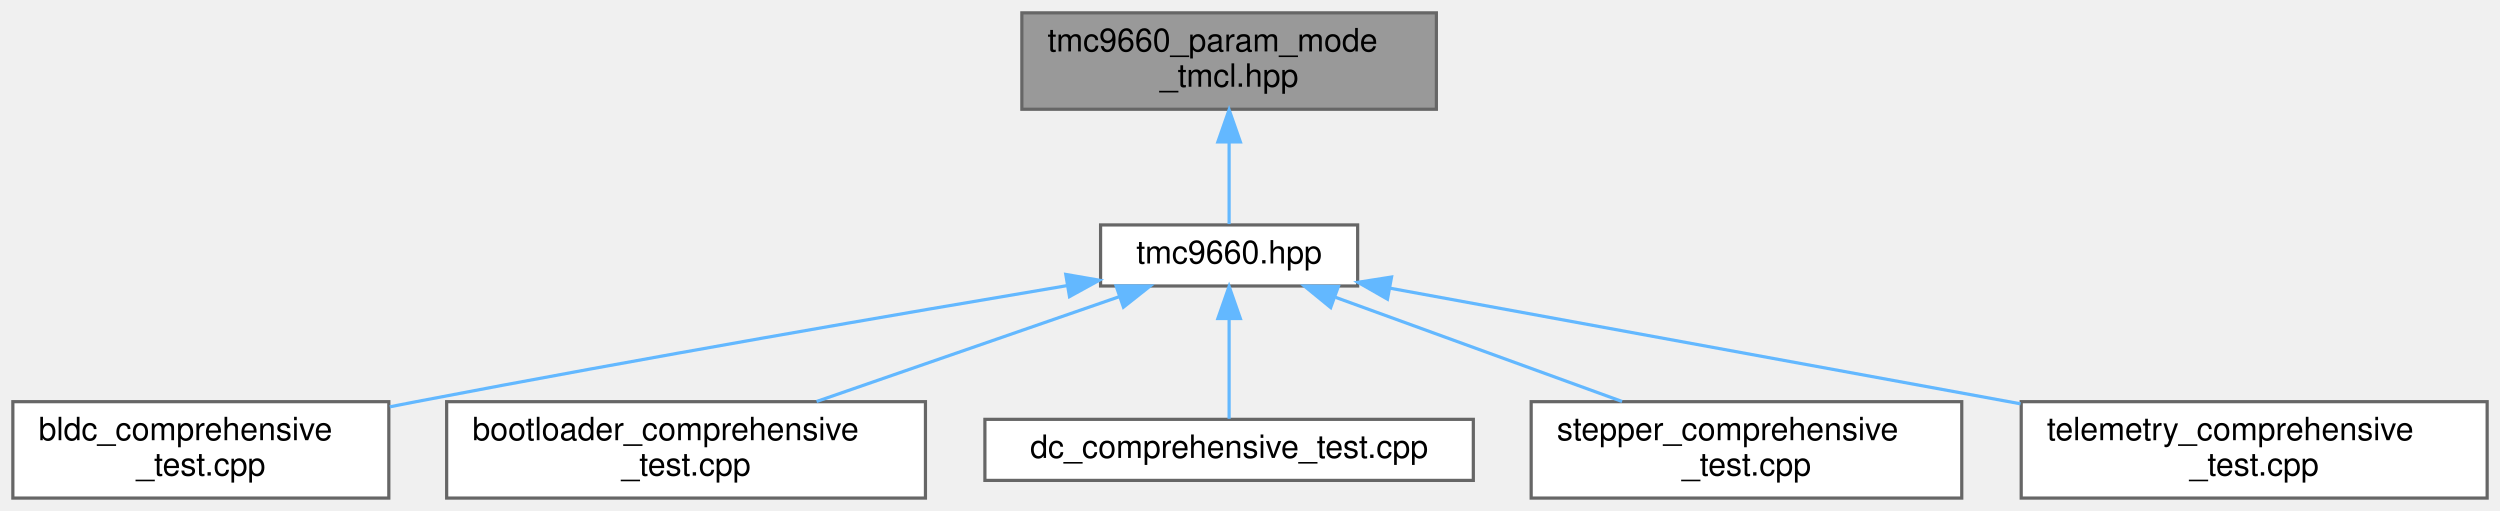
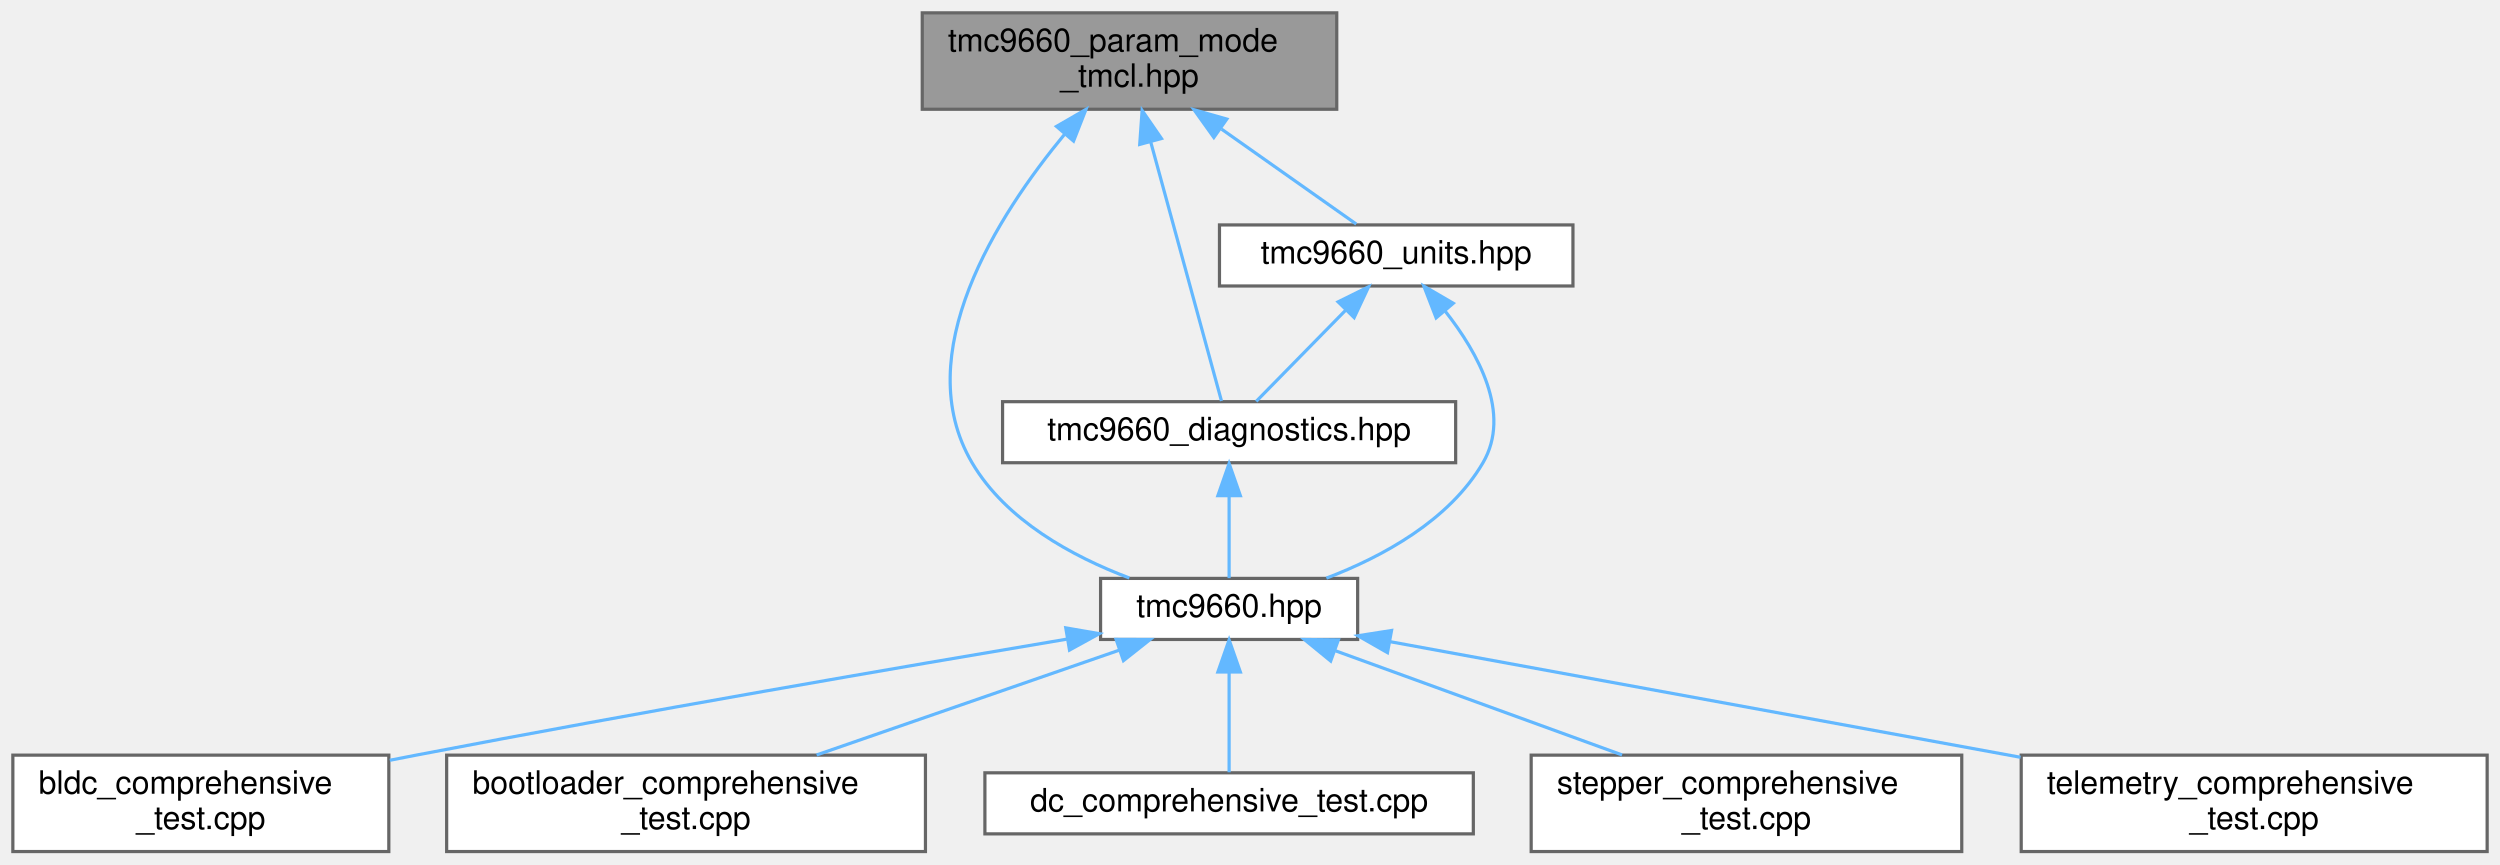
- <svg xmlns="http://www.w3.org/2000/svg" xmlns:xlink="http://www.w3.org/1999/xlink" width="778pt" height="159pt" viewBox="0.00 0.00 778.00 159.00">
-   <g id="graph0" class="graph" transform="scale(1 1) rotate(0) translate(4 155)">
+ <svg xmlns="http://www.w3.org/2000/svg" xmlns:xlink="http://www.w3.org/1999/xlink" width="778pt" height="269pt" viewBox="0.00 0.00 778.00 269.00">
+   <g id="graph0" class="graph" transform="scale(1 1) rotate(0) translate(4 265)">
    <g id="Node000001" class="node">
      <g id="a_Node000001">
        <a xlink:title="TMCL operation and reply code enumerations for TMC9660 parameter mode.">
-           <polygon fill="#999999" stroke="#666666" points="443,-151 314,-151 314,-121 443,-121 443,-151" />
-           <text text-anchor="start" x="322" y="-139" font-family="Helvetica,sans-Serif" font-size="10.00">tmc9660_param_mode</text>
-           <text text-anchor="middle" x="378.5" y="-128" font-family="Helvetica,sans-Serif" font-size="10.00">_tmcl.hpp</text>
+           <polygon fill="#999999" stroke="#666666" points="412,-261 283,-261 283,-231 412,-231 412,-261" />
+           <text text-anchor="start" x="291" y="-249" font-family="Helvetica,sans-Serif" font-size="10.00">tmc9660_param_mode</text>
+           <text text-anchor="middle" x="347.5" y="-238" font-family="Helvetica,sans-Serif" font-size="10.00">_tmcl.hpp</text>
        </a>
      </g>
    </g>
    <g id="Node000002" class="node">
      <g id="a_Node000002">
        <a xlink:href="tmc9660_8hpp.html" target="_top" xlink:title="Main TMC9660 motor driver interface and subsystem classes.">
          <polygon fill="white" stroke="#666666" points="418.5,-85 338.5,-85 338.5,-66 418.5,-66 418.5,-85" />
          <text text-anchor="middle" x="378.5" y="-73" font-family="Helvetica,sans-Serif" font-size="10.00">tmc9660.hpp</text>
        </a>
      </g>
    </g>
    <g id="edge1_Node000001_Node000002" class="edge">
      <g id="a_edge1_Node000001_Node000002">
        <a xlink:title=" ">
-           <path fill="none" stroke="#63b8ff" d="M378.5,-110.75C378.5,-101.72 378.5,-92.03 378.5,-85.27" />
-           <polygon fill="#63b8ff" stroke="#63b8ff" points="375,-110.84 378.5,-120.84 382,-110.84 375,-110.84" />
+           <path fill="none" stroke="#63b8ff" d="M327.4,-223.34C306.29,-197.83 278.7,-154.67 298.5,-121 309.05,-103.05 329.75,-91.82 347.45,-85.13" />
+           <polygon fill="#63b8ff" stroke="#63b8ff" points="324.78,-225.66 333.96,-230.96 330.09,-221.1 324.78,-225.66" />
+         </a>
+       </g>
+     </g>
+     <g id="Node000008" class="node">
+       <g id="a_Node000008">
+         <a xlink:href="tmc9660__diagnostics_8hpp.html" target="_top" xlink:title="Compact and full diagnostic snapshots for the TMC9660.">
+           <polygon fill="white" stroke="#666666" points="449,-140 308,-140 308,-121 449,-121 449,-140" />
+           <text text-anchor="middle" x="378.5" y="-128" font-family="Helvetica,sans-Serif" font-size="10.00">tmc9660_diagnostics.hpp</text>
+         </a>
+       </g>
+     </g>
+     <g id="edge7_Node000001_Node000008" class="edge">
+       <g id="a_edge7_Node000001_Node000008">
+         <a xlink:title=" ">
+           <path fill="none" stroke="#63b8ff" d="M354.14,-220.69C361.04,-195.43 371.47,-157.25 376.12,-140.23" />
+           <polygon fill="#63b8ff" stroke="#63b8ff" points="350.68,-220.06 351.43,-230.63 357.44,-221.9 350.68,-220.06" />
+         </a>
+       </g>
+     </g>
+     <g id="Node000009" class="node">
+       <g id="a_Node000009">
+         <a xlink:href="tmc9660__units_8hpp.html" target="_top" xlink:title="Strongly-typed engineering-unit conversions for the TMC9660.">
+           <polygon fill="white" stroke="#666666" points="485.5,-195 375.5,-195 375.5,-176 485.5,-176 485.5,-195" />
+           <text text-anchor="middle" x="430.5" y="-183" font-family="Helvetica,sans-Serif" font-size="10.00">tmc9660_units.hpp</text>
+         </a>
+       </g>
+     </g>
+     <g id="edge9_Node000001_Node000009" class="edge">
+       <g id="a_edge9_Node000001_Node000009">
+         <a xlink:title=" ">
+           <path fill="none" stroke="#63b8ff" d="M376.14,-224.82C390.44,-214.73 407.01,-203.05 418.06,-195.27" />
+           <polygon fill="#63b8ff" stroke="#63b8ff" points="373.75,-222.22 367.59,-230.84 377.78,-227.94 373.75,-222.22" />
        </a>
      </g>
    </g>
    <g id="Node000003" class="node">
      <g id="a_Node000003">
        <a xlink:href="bldc__comprehensive__test_8cpp.html" target="_top" xlink:title="Comprehensive BLDC motor testing suite for ESP32-C6 DevKit-M-1 (noexcept)">
          <polygon fill="white" stroke="#666666" points="117,-30 0,-30 0,0 117,0 117,-30" />
          <text text-anchor="start" x="8" y="-18" font-family="Helvetica,sans-Serif" font-size="10.00">bldc_comprehensive</text>
          <text text-anchor="middle" x="58.5" y="-7" font-family="Helvetica,sans-Serif" font-size="10.00">_test.cpp</text>
        </a>
      </g>
    </g>
    <g id="edge2_Node000002_Node000003" class="edge">
      <g id="a_edge2_Node000002_Node000003">
        <a xlink:title=" ">
          <path fill="none" stroke="#63b8ff" d="M327.99,-66.1C276.86,-57.49 195.56,-43.48 125.5,-30 122.82,-29.48 120.07,-28.95 117.3,-28.4" />
          <polygon fill="#63b8ff" stroke="#63b8ff" points="327.67,-69.6 338.11,-67.8 328.83,-62.7 327.67,-69.6" />
        </a>
      </g>
    </g>
    <g id="Node000004" class="node">
      <g id="a_Node000004">
        <a xlink:href="bootloader__comprehensive__test_8cpp.html" target="_top" xlink:title="Comprehensive Bootloader testing suite for ESP32-C6 DevKit-M-1 (noexcept)">
          <polygon fill="white" stroke="#666666" points="284,-30 135,-30 135,0 284,0 284,-30" />
          <text text-anchor="start" x="143" y="-18" font-family="Helvetica,sans-Serif" font-size="10.00">bootloader_comprehensive</text>
          <text text-anchor="middle" x="209.5" y="-7" font-family="Helvetica,sans-Serif" font-size="10.00">_test.cpp</text>
        </a>
      </g>
    </g>
    <g id="edge3_Node000002_Node000004" class="edge">
      <g id="a_edge3_Node000002_Node000004">
        <a xlink:title=" ">
          <path fill="none" stroke="#63b8ff" d="M344.43,-62.71C317.2,-53.28 278.95,-40.04 250.13,-30.06" />
          <polygon fill="#63b8ff" stroke="#63b8ff" points="343.33,-66.03 353.93,-65.99 345.62,-59.41 343.33,-66.03" />
        </a>
      </g>
    </g>
    <g id="Node000005" class="node">
      <g id="a_Node000005">
        <a xlink:href="dc__comprehensive__test_8cpp.html" target="_top" xlink:title="Comprehensive DC motor testing suite for ESP32-C6 DevKit-M-1 (noexcept)">
          <polygon fill="white" stroke="#666666" points="454.5,-24.5 302.5,-24.5 302.5,-5.5 454.5,-5.5 454.5,-24.5" />
          <text text-anchor="middle" x="378.5" y="-12.5" font-family="Helvetica,sans-Serif" font-size="10.00">dc_comprehensive_test.cpp</text>
        </a>
      </g>
    </g>
    <g id="edge4_Node000002_Node000005" class="edge">
      <g id="a_edge4_Node000002_Node000005">
        <a xlink:title=" ">
          <path fill="none" stroke="#63b8ff" d="M378.5,-55.66C378.5,-45.24 378.5,-32.8 378.5,-24.67" />
          <polygon fill="#63b8ff" stroke="#63b8ff" points="375,-55.87 378.5,-65.87 382,-55.87 375,-55.87" />
        </a>
      </g>
    </g>
    <g id="Node000006" class="node">
      <g id="a_Node000006">
        <a xlink:href="stepper__comprehensive__test_8cpp.html" target="_top" xlink:title="Comprehensive Stepper motor testing suite for ESP32-C6 DevKit-M-1 (noexcept)">
          <polygon fill="white" stroke="#666666" points="606.5,-30 472.5,-30 472.5,0 606.5,0 606.5,-30" />
          <text text-anchor="start" x="480.5" y="-18" font-family="Helvetica,sans-Serif" font-size="10.00">stepper_comprehensive</text>
          <text text-anchor="middle" x="539.5" y="-7" font-family="Helvetica,sans-Serif" font-size="10.00">_test.cpp</text>
        </a>
      </g>
    </g>
    <g id="edge5_Node000002_Node000006" class="edge">
      <g id="a_edge5_Node000002_Node000006">
        <a xlink:title=" ">
          <path fill="none" stroke="#63b8ff" d="M411.64,-62.46C437.54,-53.05 473.58,-39.95 500.79,-30.06" />
          <polygon fill="#63b8ff" stroke="#63b8ff" points="410.11,-59.29 401.91,-65.99 412.5,-65.87 410.11,-59.29" />
        </a>
      </g>
    </g>
    <g id="Node000007" class="node">
      <g id="a_Node000007">
        <a xlink:href="telemetry__comprehensive__test_8cpp.html" target="_top" xlink:title="Comprehensive Telemetry monitoring test suite for ESP32-C6 DevKit-M-1 (noexcept)">
          <polygon fill="white" stroke="#666666" points="770,-30 625,-30 625,0 770,0 770,-30" />
          <text text-anchor="start" x="633" y="-18" font-family="Helvetica,sans-Serif" font-size="10.00">telemetry_comprehensive</text>
          <text text-anchor="middle" x="697.5" y="-7" font-family="Helvetica,sans-Serif" font-size="10.00">_test.cpp</text>
        </a>
      </g>
    </g>
    <g id="edge6_Node000002_Node000007" class="edge">
      <g id="a_edge6_Node000002_Node000007">
        <a xlink:title=" ">
          <path fill="none" stroke="#63b8ff" d="M428.7,-65.29C481.43,-55.62 564.87,-40.32 624.8,-29.33" />
          <polygon fill="#63b8ff" stroke="#63b8ff" points="427.78,-61.9 418.58,-67.15 429.05,-68.79 427.78,-61.9" />
        </a>
      </g>
    </g>
+     <g id="edge8_Node000008_Node000002" class="edge">
+       <g id="a_edge8_Node000008_Node000002">
+         <a xlink:title=" ">
+           <path fill="none" stroke="#63b8ff" d="M378.5,-110.66C378.5,-101.93 378.5,-91.99 378.5,-85.09" />
+           <polygon fill="#63b8ff" stroke="#63b8ff" points="375,-110.75 378.5,-120.75 382,-110.75 375,-110.75" />
+         </a>
+       </g>
+     </g>
+     <g id="edge10_Node000009_Node000002" class="edge">
+       <g id="a_edge10_Node000009_Node000002">
+         <a xlink:title=" ">
+           <path fill="none" stroke="#63b8ff" d="M445.71,-168.21C456.07,-155.05 466.43,-136.27 457.5,-121 447.02,-103.06 426.34,-91.79 408.77,-85.08" />
+           <polygon fill="#63b8ff" stroke="#63b8ff" points="442.93,-166.08 439.1,-175.96 448.26,-170.62 442.93,-166.08" />
+         </a>
+       </g>
+     </g>
+     <g id="edge11_Node000009_Node000008" class="edge">
+       <g id="a_edge11_Node000009_Node000008">
+         <a xlink:title=" ">
+           <path fill="none" stroke="#63b8ff" d="M414.82,-168.52C405.66,-159.18 394.45,-147.75 386.93,-140.09" />
+           <polygon fill="#63b8ff" stroke="#63b8ff" points="412.41,-171.06 421.91,-175.75 417.41,-166.16 412.41,-171.06" />
+         </a>
+       </g>
+     </g>
  </g>
</svg>
